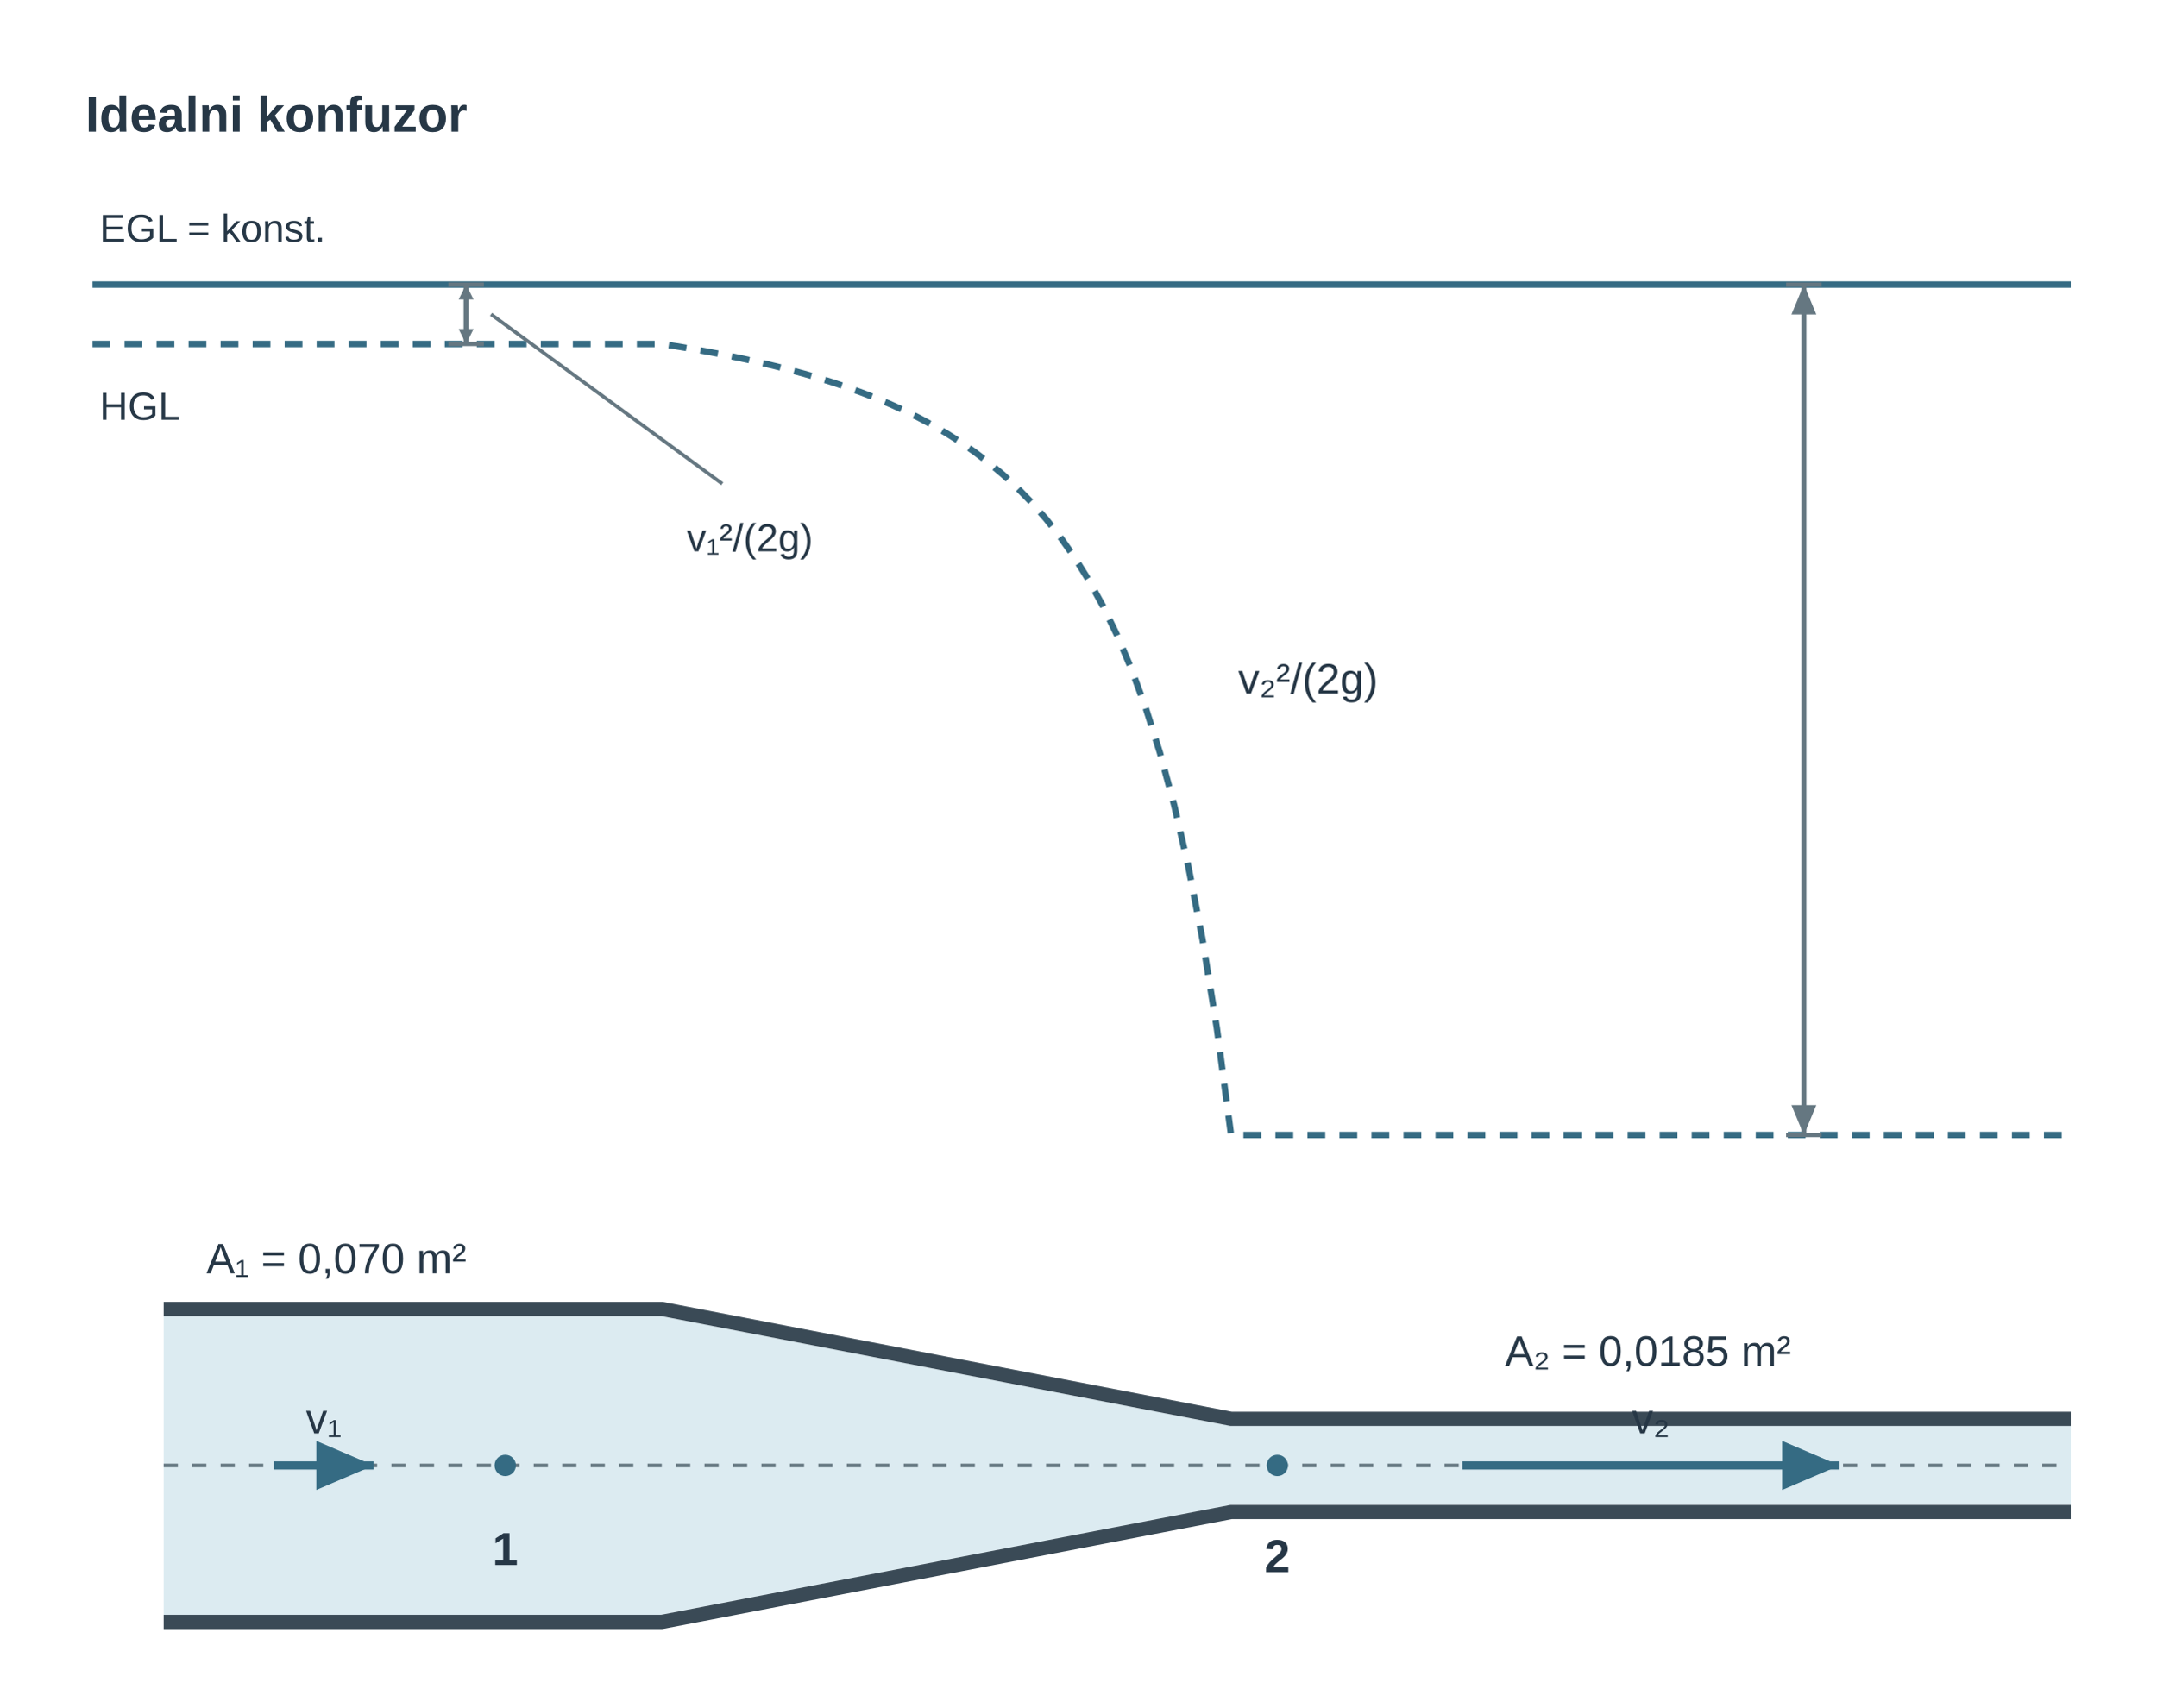
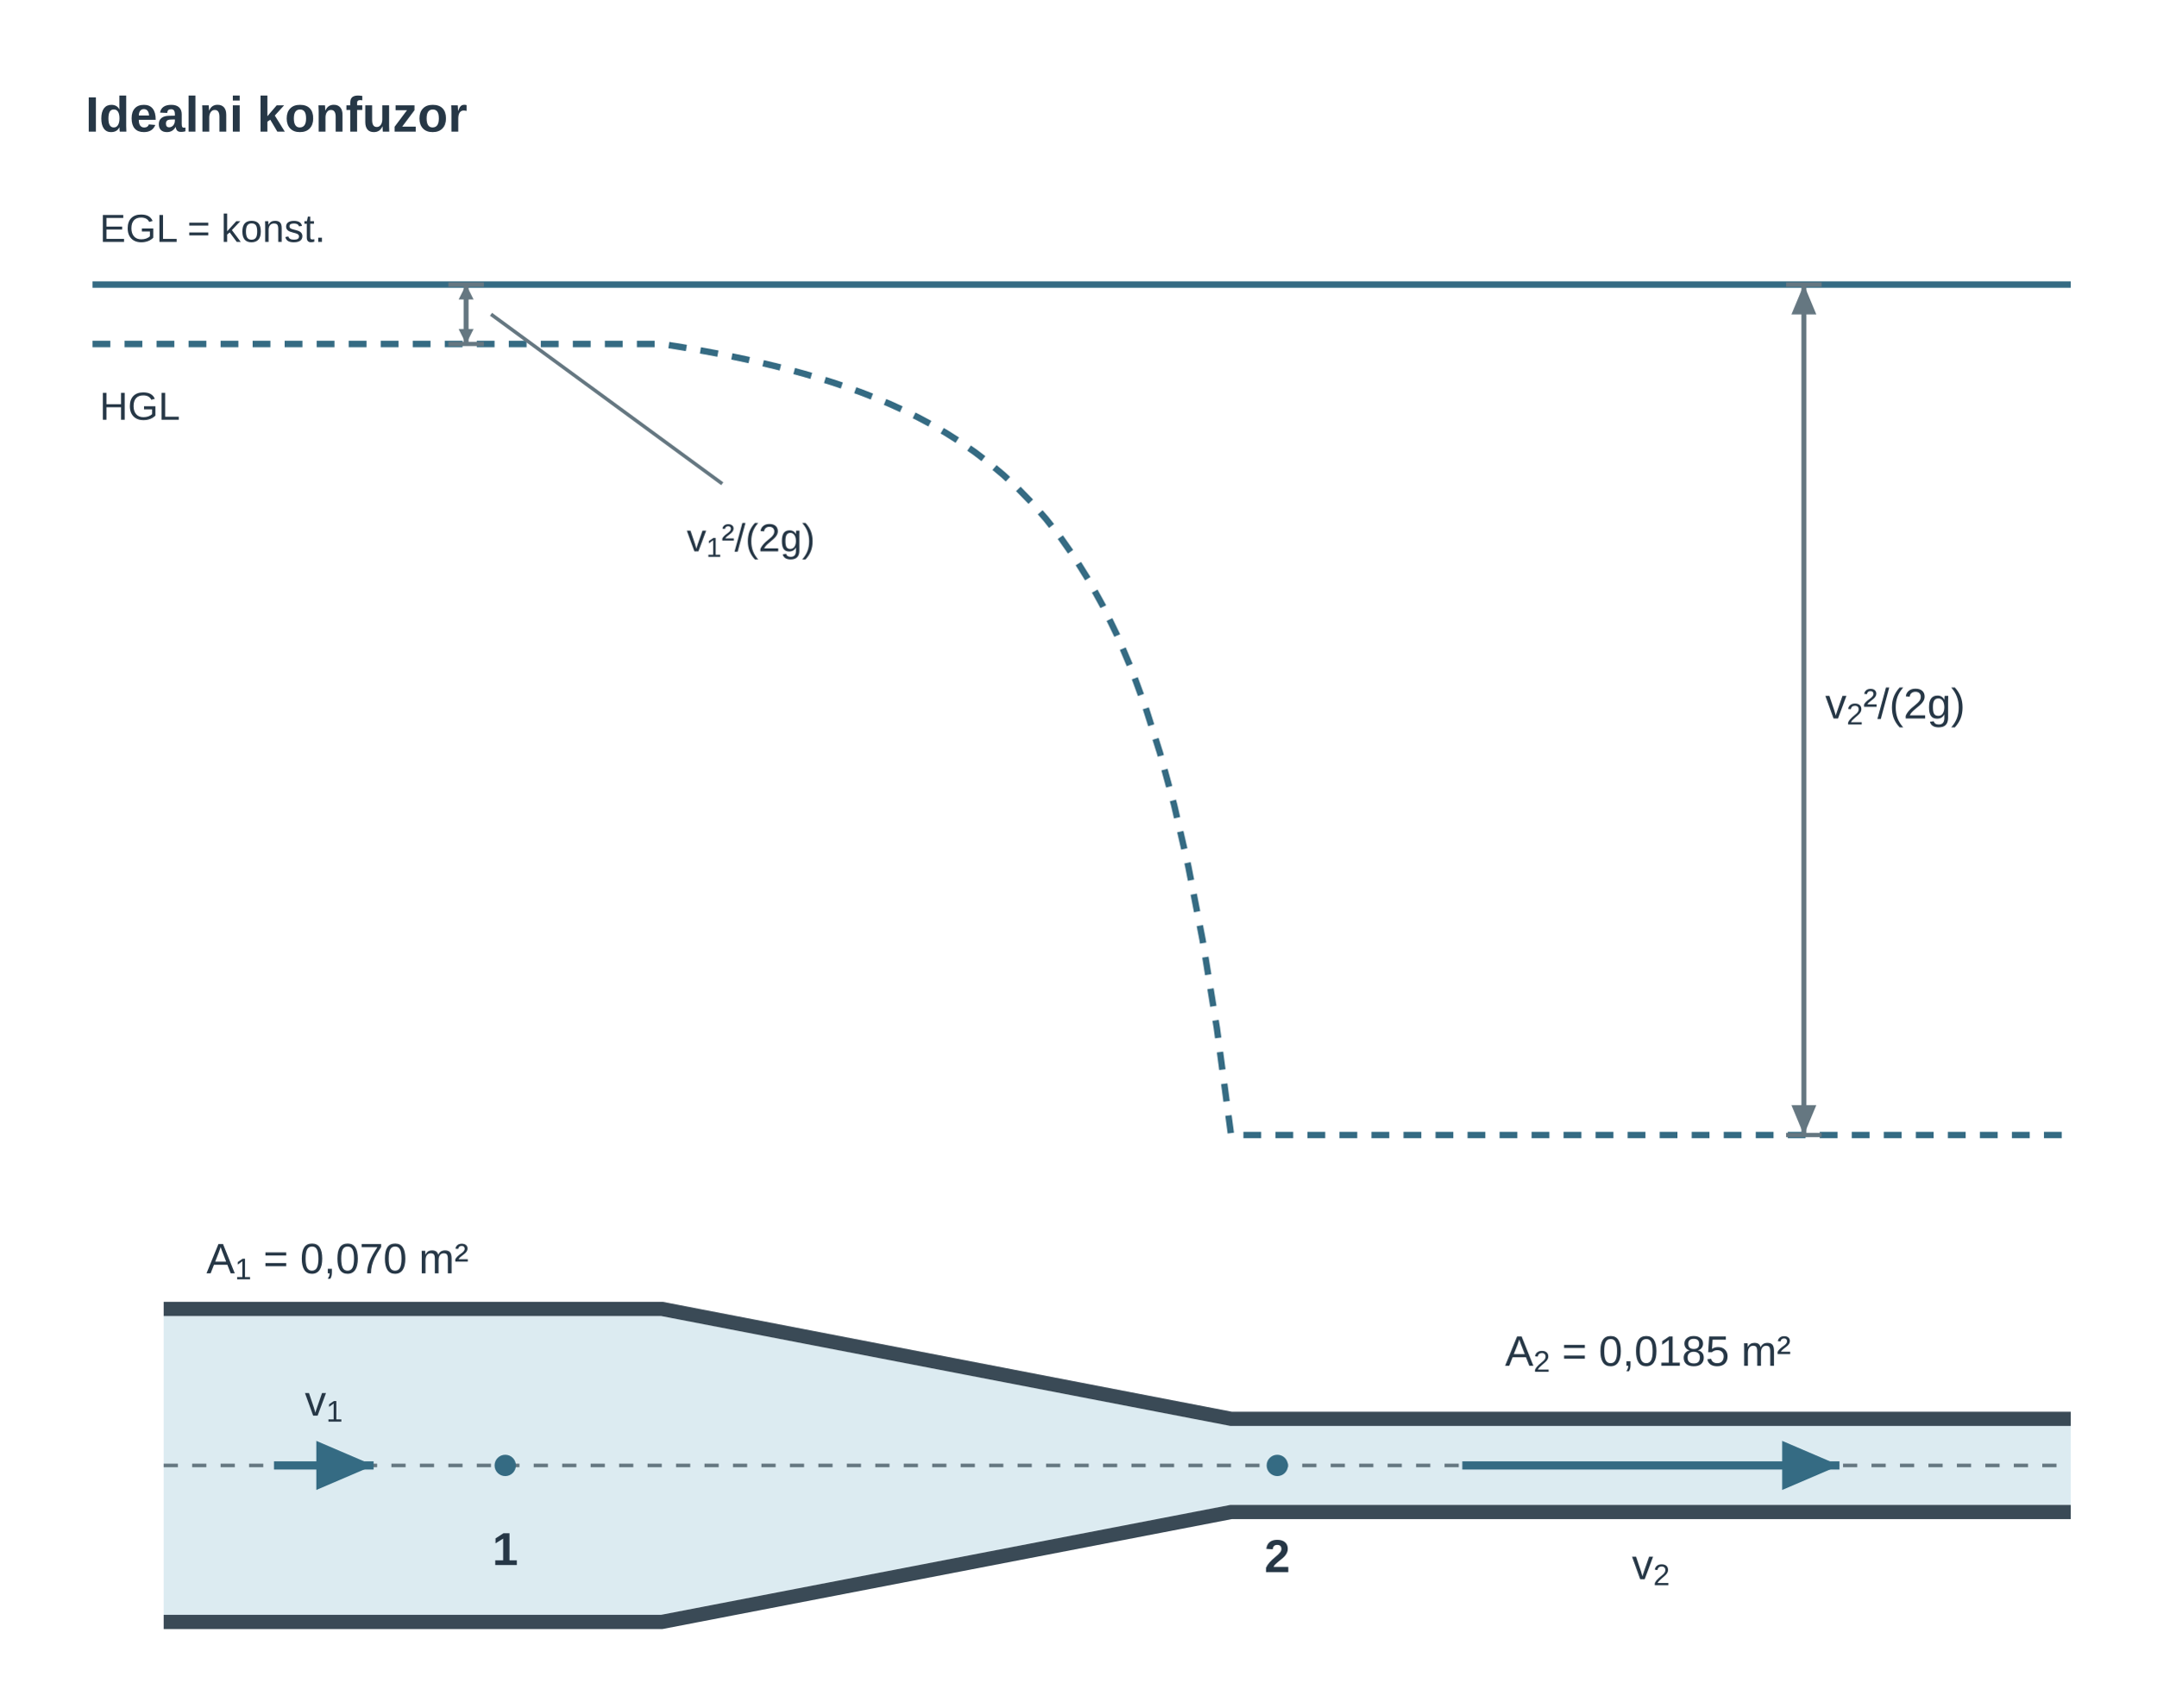
<svg xmlns="http://www.w3.org/2000/svg" viewBox="0 0 606 480" role="img" aria-labelledby="u09egl_title u09egl_desc" preserveAspectRatio="xMidYMid meet" style="display:block;width:100%;max-width:606px;height:auto;">
  <defs>
    <pattern id="u09egl_hatch" width="7" height="7" patternUnits="userSpaceOnUse" patternTransform="rotate(45)">
      <line x1="0" y1="0" x2="0" y2="7" stroke="#657781" stroke-width="1.8" />
    </pattern>
    <marker id="u09egl_v" markerWidth="7" markerHeight="6" refX="7" refY="3" orient="auto">
      <path d="M0 0 L7 3 L0 6 Z" fill="#356b83" />
    </marker>
    <marker id="u09egl_dim" markerWidth="6" markerHeight="5" refX="6" refY="2.5" orient="auto-start-reverse">
      <path d="M0 0 L6 2.5 L0 5 Z" fill="#657781" />
    </marker>
    <marker id="u09egl_dimSmall" markerWidth="3" markerHeight="3" refX="3" refY="1.5" orient="auto-start-reverse">
      <path d="M0 0 L3 1.5 L0 3 Z" fill="#657781" />
    </marker>
  </defs>
  <g id="u09egl_title-scene-1" transform="translate(-14 2)">
    <g font-family="Arial, Liberation Sans, sans-serif" fill="#3a4a56">
      <text x="38" y="35" font-size="14" fill="#263746" text-anchor="start" font-weight="700">Idealni konfuzor</text>
      <line id="u09egl_egl" x1="40" y1="78" x2="596" y2="78" stroke="#356b83" stroke-width="1.8" />
      <path id="u09egl_hgl" d="M40 94.701 L44 94.701 L48 94.701 L52 94.701 L56 94.701 L60 94.701 L64 94.701 L68 94.701 L72 94.701 L76 94.701 L80 94.701 L84 94.701 L88 94.701 L92 94.701 L96 94.701 L100 94.701 L104 94.701 L108 94.701 L112 94.701 L116 94.701 L120 94.701 L124 94.701 L128 94.701 L132 94.701 L136 94.701 L140 94.701 L144 94.701 L148 94.701 L152 94.701 L156 94.701 L160 94.701 L164 94.701 L168 94.701 L172 94.701 L176 94.701 L180 94.701 L184 94.701 L188 94.701 L192 94.701 L196 94.701 L200 94.701 L204 95.332 L208 96 L212 96.708 L216 97.458 L220 98.255 L224 99.101 L228 100.001 L232 100.96 L236 101.984 L240 103.077 L244 104.247 L248 105.5 L252 106.846 L256 108.293 L260 109.851 L264 111.533 L268 113.352 L272 115.323 L276 117.463 L280 119.793 L284 122.335 L288 125.117 L292 128.169 L296 131.527 L300 135.234 L304 139.34 L308 143.905 L312 148.998 L316 154.706 L320 161.13 L324 168.397 L328 176.66 L332 186.11 L336 196.986 L340 209.589 L344 224.307 L348 241.639 L352 262.243 L356 286.999 L360 317.102 L364 317.102 L368 317.102 L372 317.102 L376 317.102 L380 317.102 L384 317.102 L388 317.102 L392 317.102 L396 317.102 L400 317.102 L404 317.102 L408 317.102 L412 317.102 L416 317.102 L420 317.102 L424 317.102 L428 317.102 L432 317.102 L436 317.102 L440 317.102 L444 317.102 L448 317.102 L452 317.102 L456 317.102 L460 317.102 L464 317.102 L468 317.102 L472 317.102 L476 317.102 L480 317.102 L484 317.102 L488 317.102 L492 317.102 L496 317.102 L500 317.102 L504 317.102 L508 317.102 L512 317.102 L516 317.102 L520 317.102 L524 317.102 L528 317.102 L532 317.102 L536 317.102 L540 317.102 L544 317.102 L548 317.102 L552 317.102 L556 317.102 L560 317.102 L564 317.102 L568 317.102 L572 317.102 L576 317.102 L580 317.102 L584 317.102 L588 317.102 L592 317.102 L596 317.102" fill="none" stroke="#356b83" stroke-width="1.8" stroke-dasharray="5 4" />
      <text x="42" y="66" font-size="11" fill="#263746" text-anchor="start">EGL = konst.</text>
      <text x="42" y="116" font-size="11" fill="#263746" text-anchor="start">HGL</text>
      <line x1="140" y1="78" x2="150" y2="78" stroke="#657781" stroke-width="1.2" />
      <line x1="140" y1="94.701" x2="150" y2="94.701" stroke="#657781" stroke-width="1.2" />
      <path id="u09egl_head1" d="M145 78 L145 94.701" fill="none" stroke="#657781" stroke-width="1.4" marker-start="url(#u09egl_dimSmall)" marker-end="url(#u09egl_dimSmall)" />
      <line x1="152" y1="86.35" x2="217" y2="134" stroke="#657781" stroke-width="1" />
-       <text x="207" y="153" font-size="11" fill="#263746" text-anchor="start">v₁²/(2g)</text>
+       <text x="207" y="153" font-size="11" fill="#263746" text-anchor="start">v<tspan baseline-shift="sub" font-size="0.7em">1</tspan>²/(2g)</text>
      <line x1="516" y1="78" x2="526" y2="78" stroke="#657781" stroke-width="1.2" />
      <line x1="516" y1="317.102" x2="526" y2="317.102" stroke="#657781" stroke-width="1.2" />
      <path id="u09egl_head2" d="M521 78 L521 317.102" fill="none" stroke="#657781" stroke-width="1.4" marker-start="url(#u09egl_dim)" marker-end="url(#u09egl_dim)" />
-       <text x="362" y="193" font-size="12" fill="#263746" text-anchor="start">v₂²/(2g)</text>
+       <text x="527" y="200" font-size="12" fill="#263746" text-anchor="start">v<tspan baseline-shift="sub" font-size="0.7em">2</tspan>²/(2g)</text>
      <path id="u09egl_fluid" d="M60 368 H200 L360 398.9 H596 V421.1 H360 L200 452 H60 Z" fill="#dcebf1" stroke="none" stroke-width="1.8" />
      <path id="u09egl_top" d="M60 366 H200 L360 396.9 H596" fill="none" stroke="#3a4a56" stroke-width="4" />
      <path id="u09egl_bottom" d="M60 454 H200 L360 423.1 H596" fill="none" stroke="#3a4a56" stroke-width="4" />
      <line x1="60" y1="410" x2="596" y2="410" stroke="#657781" stroke-width="1" stroke-dasharray="4 4" />
      <path d="M91 410 L119 410" fill="none" stroke="#356b83" stroke-width="2.3" marker-end="url(#u09egl_v)" />
-       <text x="105.0" y="401" font-size="12" fill="#263746" text-anchor="middle">v₁</text>
+       <text x="105.0" y="396" font-size="12" fill="#263746" text-anchor="middle">v<tspan baseline-shift="sub" font-size="0.7em">1</tspan>
+       </text>
      <path d="M425 410 L531 410" fill="none" stroke="#356b83" stroke-width="2.3" marker-end="url(#u09egl_v)" />
-       <text x="478.0" y="401" font-size="12" fill="#263746" text-anchor="middle">v₂</text>
+       <text x="478.0" y="442" font-size="12" fill="#263746" text-anchor="middle">v<tspan baseline-shift="sub" font-size="0.7em">2</tspan>
+       </text>
      <circle cx="156" cy="410" r="3" fill="#356b83" />
      <text x="156" y="438" font-size="13" fill="#263746" text-anchor="middle" font-weight="700">1</text>
      <circle cx="373" cy="410" r="3" fill="#356b83" />
      <text x="373" y="440" font-size="13" fill="#263746" text-anchor="middle" font-weight="700">2</text>
-       <text x="72" y="356" font-size="12" fill="#263746" text-anchor="start">A₁ = 0,070 m²</text>
-       <text x="437" y="382" font-size="12" fill="#263746" text-anchor="start">A₂ = 0,0185 m²</text>
+       <text x="72" y="356" font-size="12" fill="#263746" text-anchor="start">A<tspan baseline-shift="sub" font-size="0.7em">1</tspan> = 0,070 m²</text>
+       <text x="437" y="382" font-size="12" fill="#263746" text-anchor="start">A<tspan baseline-shift="sub" font-size="0.7em">2</tspan> = 0,0185 m²</text>
    </g>
  </g>
</svg>
